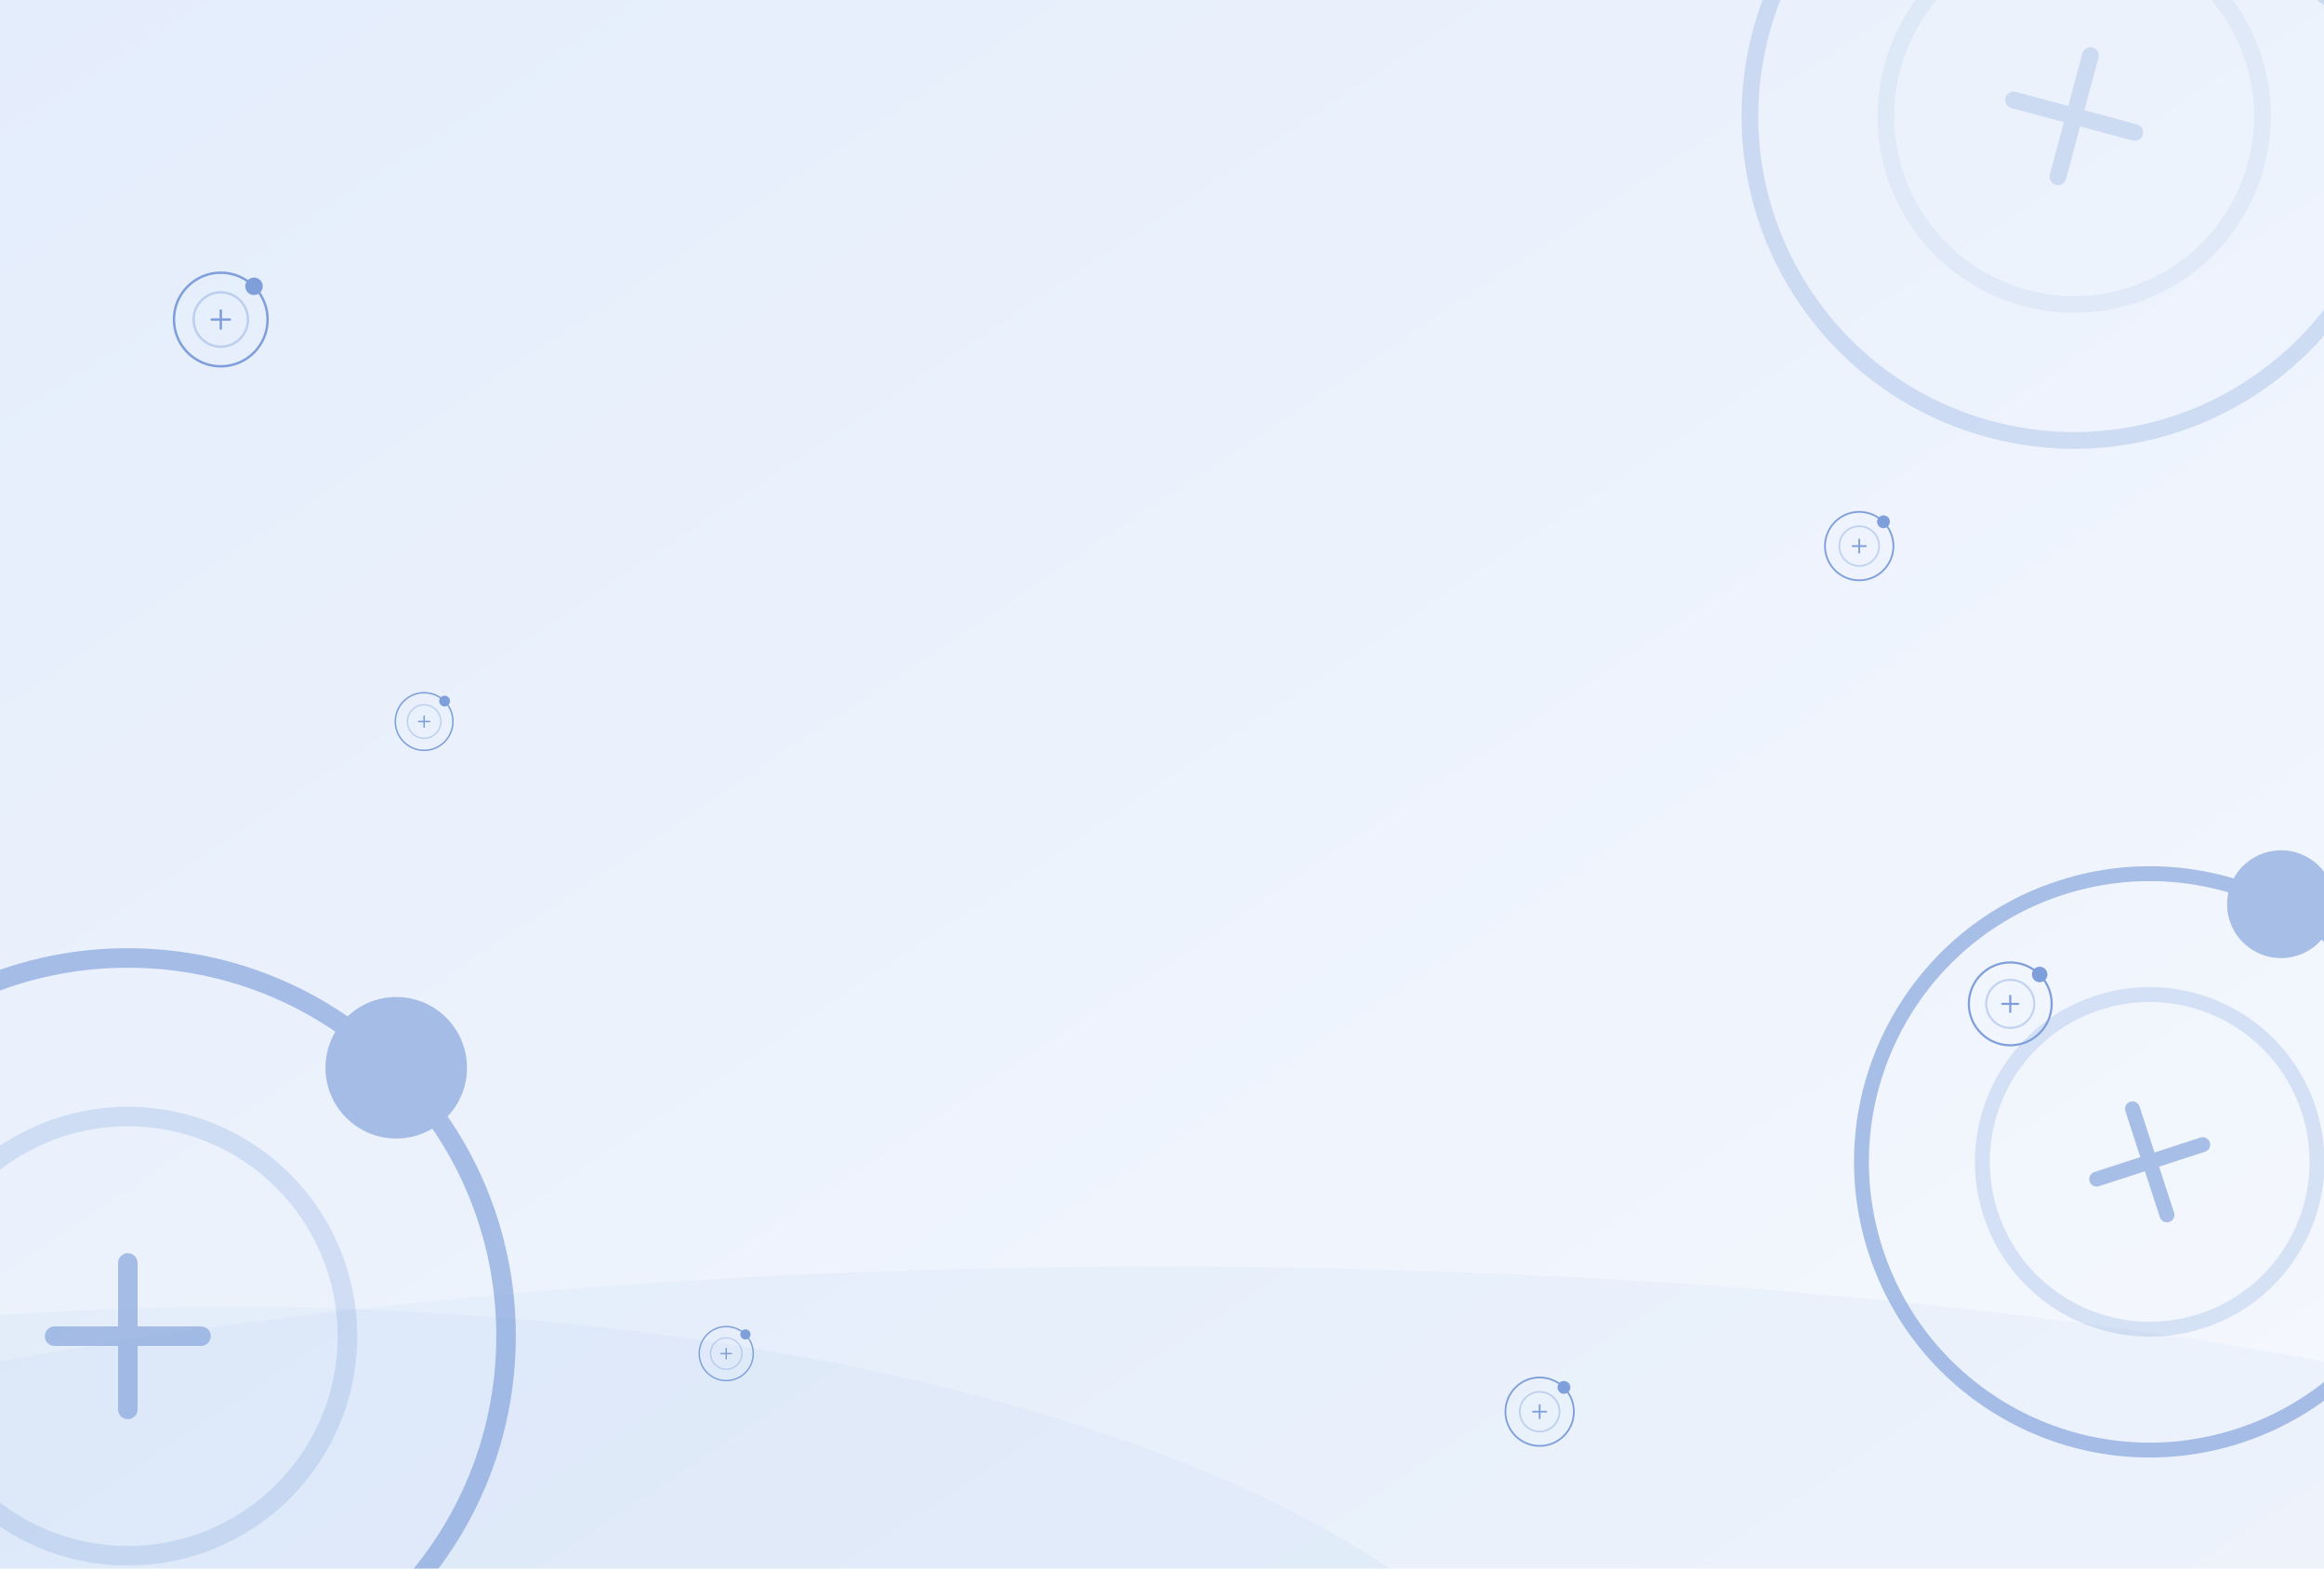
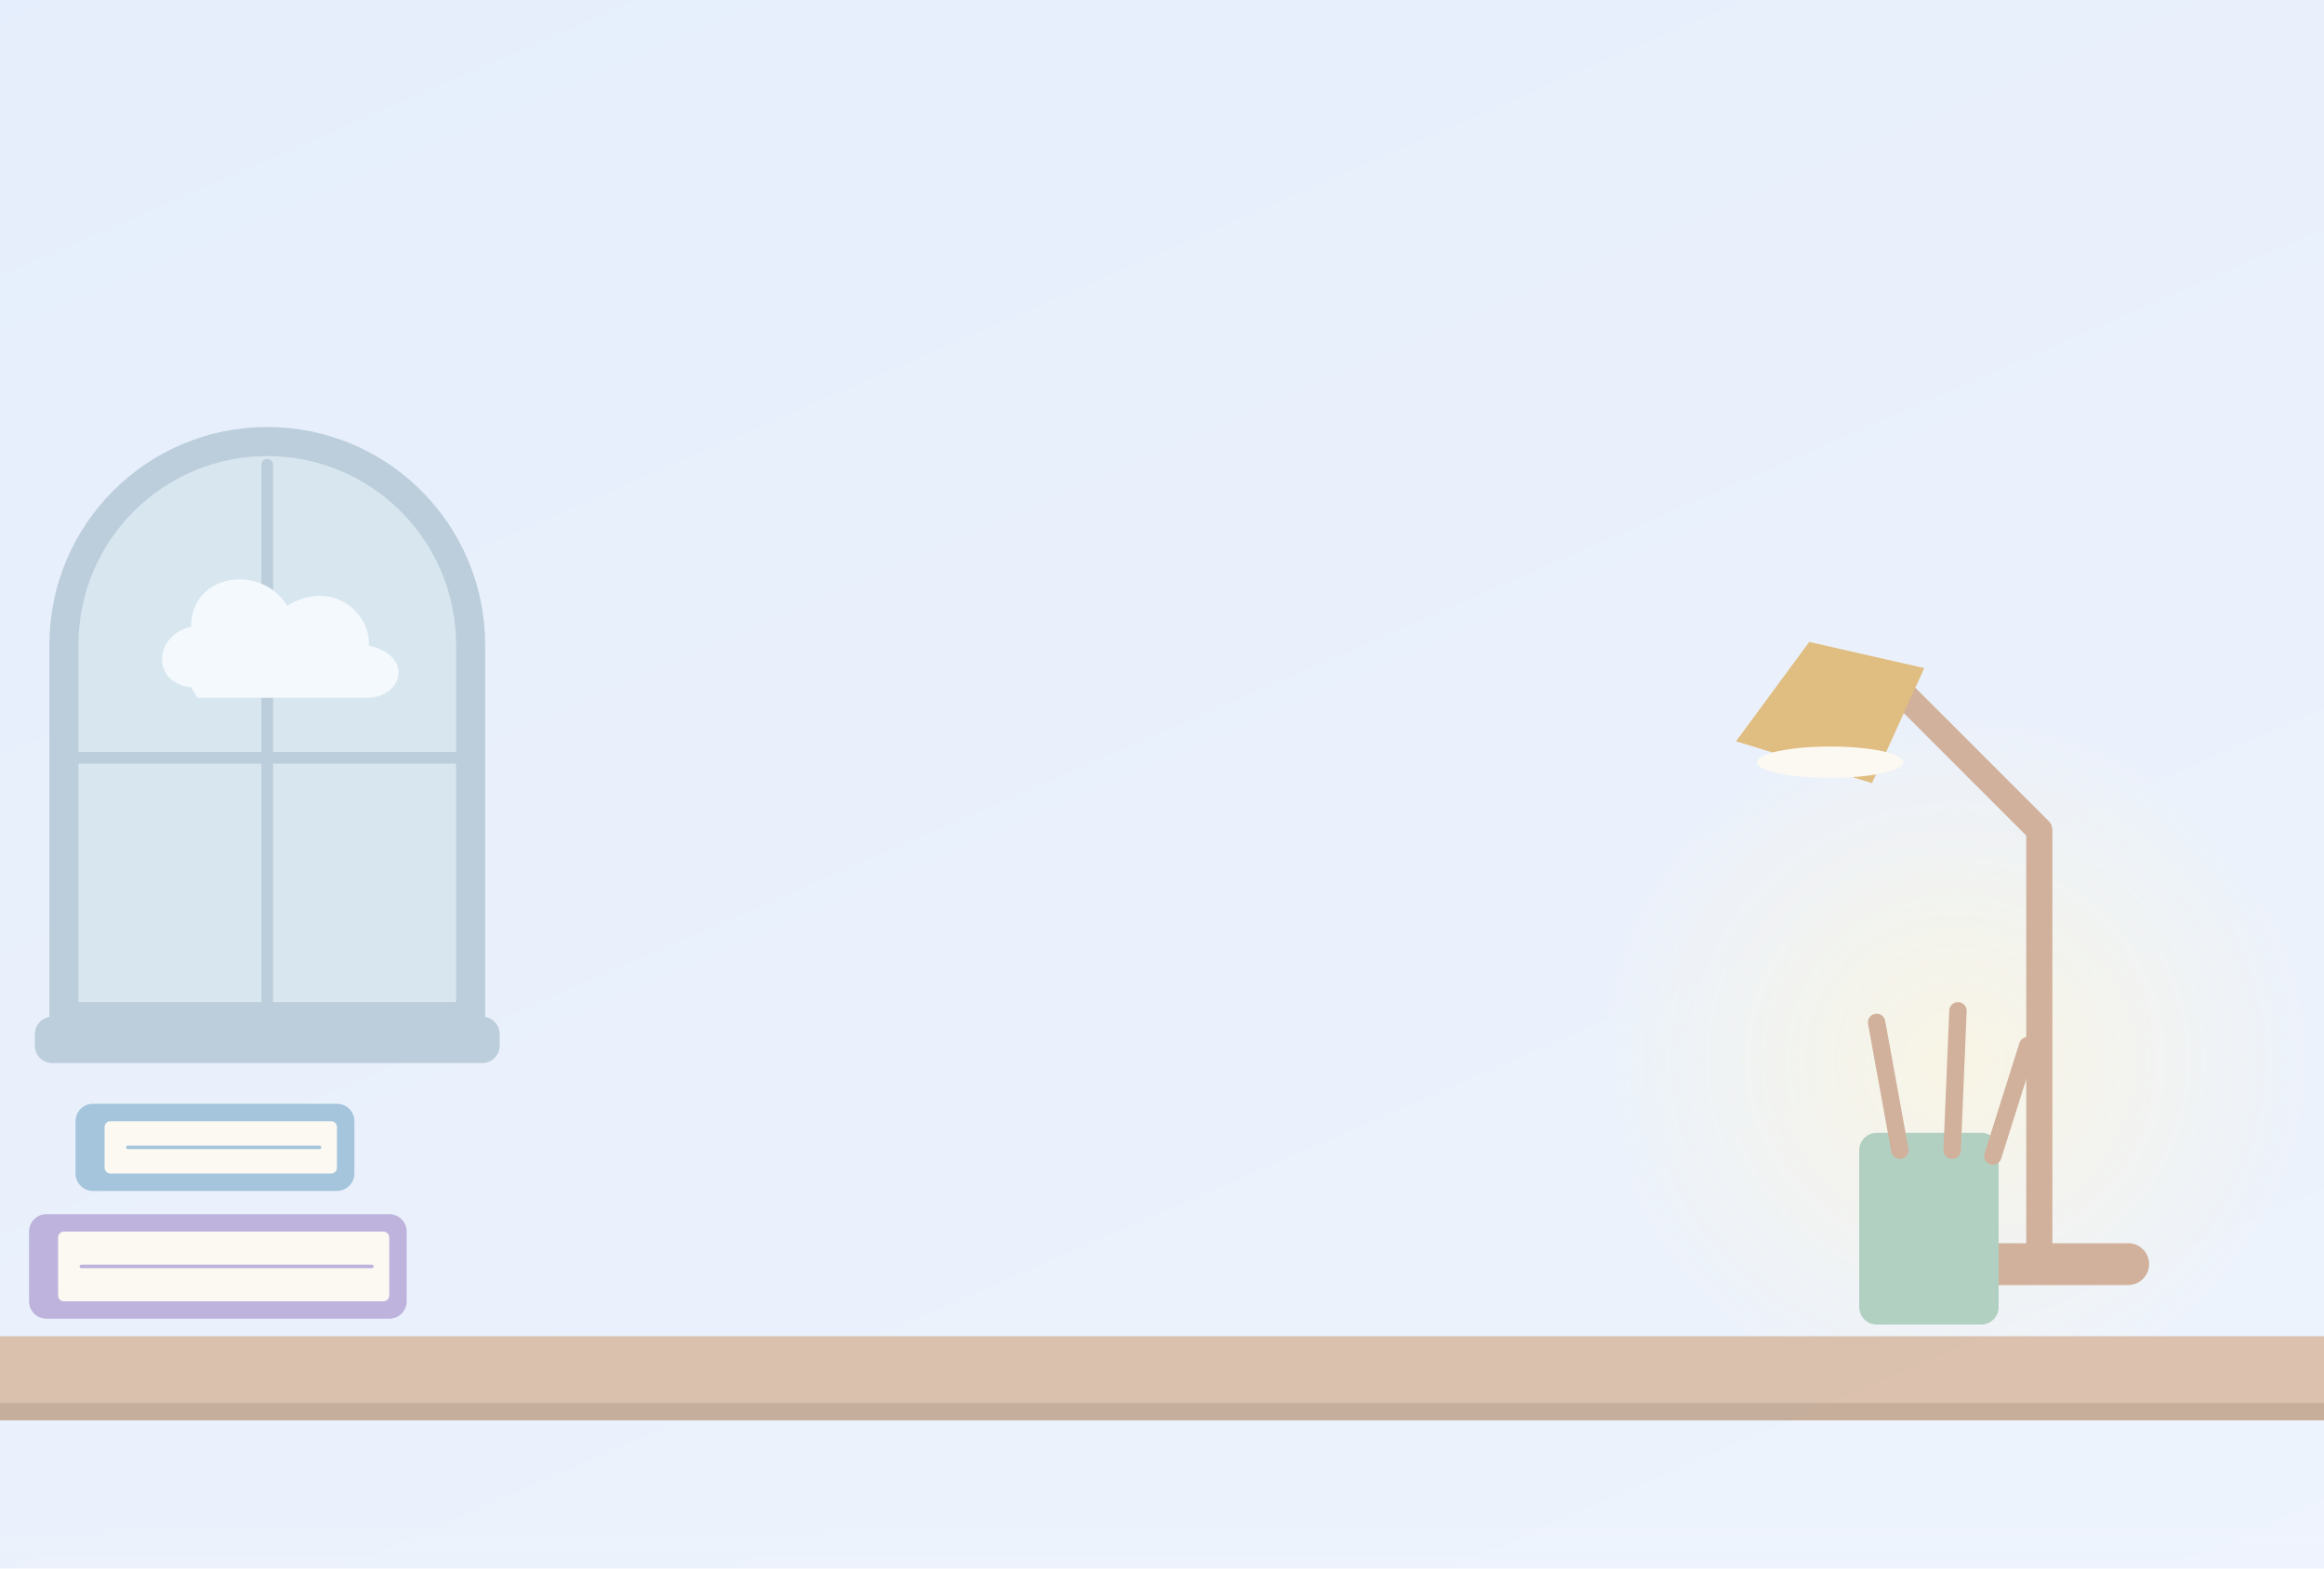
- <svg xmlns="http://www.w3.org/2000/svg" viewBox="0 0 400 270" preserveAspectRatio="xMidYMid slice" fill="none" stroke="currentColor" stroke-width="1.6" stroke-linecap="round" stroke-linejoin="round" color="rgb(127, 159, 218)">
+ <svg xmlns="http://www.w3.org/2000/svg" viewBox="0 70 400 270" preserveAspectRatio="xMidYMid slice" aria-hidden="true" color="">
  <defs>
-     <linearGradient id="scene-backdrop" x2="1" y2="1">
+     <linearGradient id="world-_r_m_-focused-d-base" x2=".2" y2="1">
      <stop stop-color="#e4edfc" />
      <stop offset="1" stop-color="#f5f8fd" />
    </linearGradient>
+     <radialGradient id="world-_r_m_-focused-d-glow">
+       <stop stop-color="#fff6d9" stop-opacity="0.78" />
+       <stop offset="1" stop-color="#fff6d9" stop-opacity="0" />
+     </radialGradient>
+     <radialGradient id="world-_r_m_-focused-d-shadow">
+       <stop stop-color="#7f9fda" stop-opacity=".2" />
+       <stop offset="1" stop-color="#7f9fda" stop-opacity="0" />
+     </radialGradient>
+     <linearGradient id="world-_r_m_-focused-d-quiet" x2="0" y2="1">
+       <stop stop-color="#f5f8fd" stop-opacity="0" />
+       <stop offset=".18" stop-color="#f5f8fd" stop-opacity=".7" />
+       <stop offset=".7" stop-color="#f5f8fd" stop-opacity=".82" />
+       <stop offset="1" stop-color="#f5f8fd" stop-opacity="0" />
+     </linearGradient>
  </defs>
-   <rect width="400" height="270" fill="url(#scene-backdrop)" stroke="none" />
-   <defs>
-     <g id="world-_r_m_">
-       <circle r="31" />
-       <circle r="18" opacity=".4" />
-       <circle cx="22" cy="-22" r="5" fill="currentColor" />
-       <path d="M-6 0H6M0-6V6" />
+   <rect width="400" height="850" fill="url(#world-_r_m_-focused-d-base)" />
+   <g opacity="0.86">
+     <g transform="translate(11 146) rotate(0) scale(1)">
+       <path d="M0 99V35A35 35 0 0 1 70 35V99Z" fill="#d4e4ec" stroke="#b5c8d5" stroke-width="5" />
+       <path d="M35 4V99M2 54.45H68" fill="none" stroke="#b5c8d5" stroke-width="2" stroke-linecap="round" stroke-linejoin="round" />
+       <rect x="-5" y="99" width="80" height="8" rx="3" fill="#b5c8d5" />
    </g>
-   </defs>
-   <ellipse cx="200" cy="298" rx="330" ry="80" fill="currentColor" opacity=".07" stroke="none" />
-   <ellipse cx="40" cy="315" rx="230" ry="90" fill="currentColor" opacity=".07" stroke="none" />
-   <g opacity="0.65">
-     <use href="#world-_r_m_" transform="translate(22 230) scale(2.1)" />
-     <use href="#world-_r_m_" transform="translate(370 200) scale(1.6) rotate(-18)" />
-     <use href="#world-_r_m_" transform="translate(357 20) scale(1.8) rotate(15)" opacity=".45" />
-   </g>
-   <g transform="translate(38 55) scale(0.26)">
-     <g class="series-world-mote" style="animation-delay: 0s; animation-duration: 7s;">
-       <use href="#world-_r_m_" />
+     <g transform="translate(48 184) rotate(0) scale(0.36)">
+       <path d="M-42 12C-61 10-60-13-42-17C-42-43-8-47 4-27C25-40 44-24 43-8C65-3 59 17 42 17H-39Z" fill="#f5fafb" />
+     </g>
+     <g transform="translate(351 221) rotate(0) scale(0.9)">
+       <ellipse cx="-16" cy="35" rx="69" ry="67" fill="url(#world-_r_m_-focused-d-glow)" />
+       <path d="M0 73V-9L-30-39" fill="none" stroke="#cda78c" stroke-width="5" stroke-linecap="round" stroke-linejoin="round" />
+       <path d="M-44-45L-22-40L-32-18L-58-26Z" fill="#dfb56c" />
+       <ellipse cx="-40" cy="-22" rx="14" ry="3" fill="#fffaf0" />
+       <rect x="-22" y="70" width="43" height="8" rx="4" fill="#cda78c" />
+     </g>
+     <rect x="-10" y="300" width="420" height="12" rx="4" fill="#d8baa1" />
+     <path d="M0 313H400" fill="none" stroke="#bfa48b" stroke-width="3" stroke-linecap="round" stroke-linejoin="round" />
+     <rect x="5" y="279" width="65" height="18" rx="3" fill="#b6a9d6" />
+     <rect x="10" y="282" width="57" height="12" rx="1" fill="#fffaf0" />
+     <path d="M14 288H64" fill="none" stroke="#b6a9d6" stroke-width="0.6" stroke-linecap="round" stroke-linejoin="round" />
+     <rect x="13" y="260" width="48" height="15" rx="3" fill="#99bed7" />
+     <rect x="18" y="263" width="40" height="9" rx="1" fill="#fffaf0" />
+     <path d="M22 267.5H55" fill="none" stroke="#99bed7" stroke-width="0.6" stroke-linecap="round" stroke-linejoin="round" />
+     <g transform="translate(332 287) rotate(0) scale(1)">
+       <rect x="-12" y="-22" width="24" height="33" rx="3" fill="#a9cbb8" />
+       <path d="M-5-19L-9-41M4-19L5-43M11-18L17-37" fill="none" stroke="#cda78c" stroke-width="3" stroke-linecap="round" stroke-linejoin="round" />
    </g>
  </g>
-   <g transform="translate(320 94) scale(0.19)">
-     <g class="series-world-mote" style="animation-delay: -1.7s; animation-duration: 8s;">
-       <use href="#world-_r_m_" />
-     </g>
-   </g>
-   <g transform="translate(73 124.2) scale(0.16)">
-     <g class="series-world-mote" style="animation-delay: -3.4s; animation-duration: 9s;">
-       <use href="#world-_r_m_" />
-     </g>
-   </g>
-   <g transform="translate(346 172.8) scale(0.23)">
-     <g class="series-world-mote" style="animation-delay: -5.1s; animation-duration: 7s;">
-       <use href="#world-_r_m_" />
-     </g>
-   </g>
-   <g transform="translate(125 233) scale(0.15)">
-     <g class="series-world-mote" style="animation-delay: -6.8s; animation-duration: 8s;">
-       <use href="#world-_r_m_" />
-     </g>
-   </g>
-   <g transform="translate(265 243) scale(0.19)">
-     <g class="series-world-mote" style="animation-delay: -8.5s; animation-duration: 9s;">
-       <use href="#world-_r_m_" />
+   <rect y="330" width="400" height="390" fill="url(#world-_r_m_-focused-d-quiet)" />
+   <g opacity="0.72">
+     <path d="M-10 758Q191 723 410 760V850H-10Z" fill="#d4dfe9" />
+     <rect x="-10" y="808" width="104" height="24" rx="3" fill="#b6a9d6" />
+     <rect x="-5" y="811" width="96" height="18" rx="1" fill="#fffaf0" />
+     <path d="M-1 820H88" fill="none" stroke="#b6a9d6" stroke-width="0.6" stroke-linecap="round" stroke-linejoin="round" />
+     <rect x="0" y="785" width="92" height="21" rx="3" fill="#99bed7" />
+     <rect x="5" y="788" width="84" height="15" rx="1" fill="#fffaf0" />
+     <path d="M9 795.5H86" fill="none" stroke="#99bed7" stroke-width="0.6" stroke-linecap="round" stroke-linejoin="round" />
+     <rect x="7" y="764" width="71" height="19" rx="3" fill="#a9cbb8" />
+     <rect x="12" y="767" width="63" height="13" rx="1" fill="#fffaf0" />
+     <path d="M16 773.5H72" fill="none" stroke="#a9cbb8" stroke-width="0.6" stroke-linecap="round" stroke-linejoin="round" />
+     <g transform="translate(366 792) rotate(0) scale(0.85)">
+       <path d="M0 0Q-5-34 5-57" fill="none" stroke="#a9cbb8" stroke-width="3" stroke-linecap="round" stroke-linejoin="round" />
+       <path d="M-2-21Q-36-32-26-50Q-3-49-2-21M0-33Q1-66 24-62Q26-41 0-33M3-48Q-15-72-3-83Q16-74 3-48" fill="#a9cbb8" />
+       <path d="M-18-5H18L13 22Q0 28-13 22Z" fill="#cda78c" />
    </g>
  </g>
</svg>
